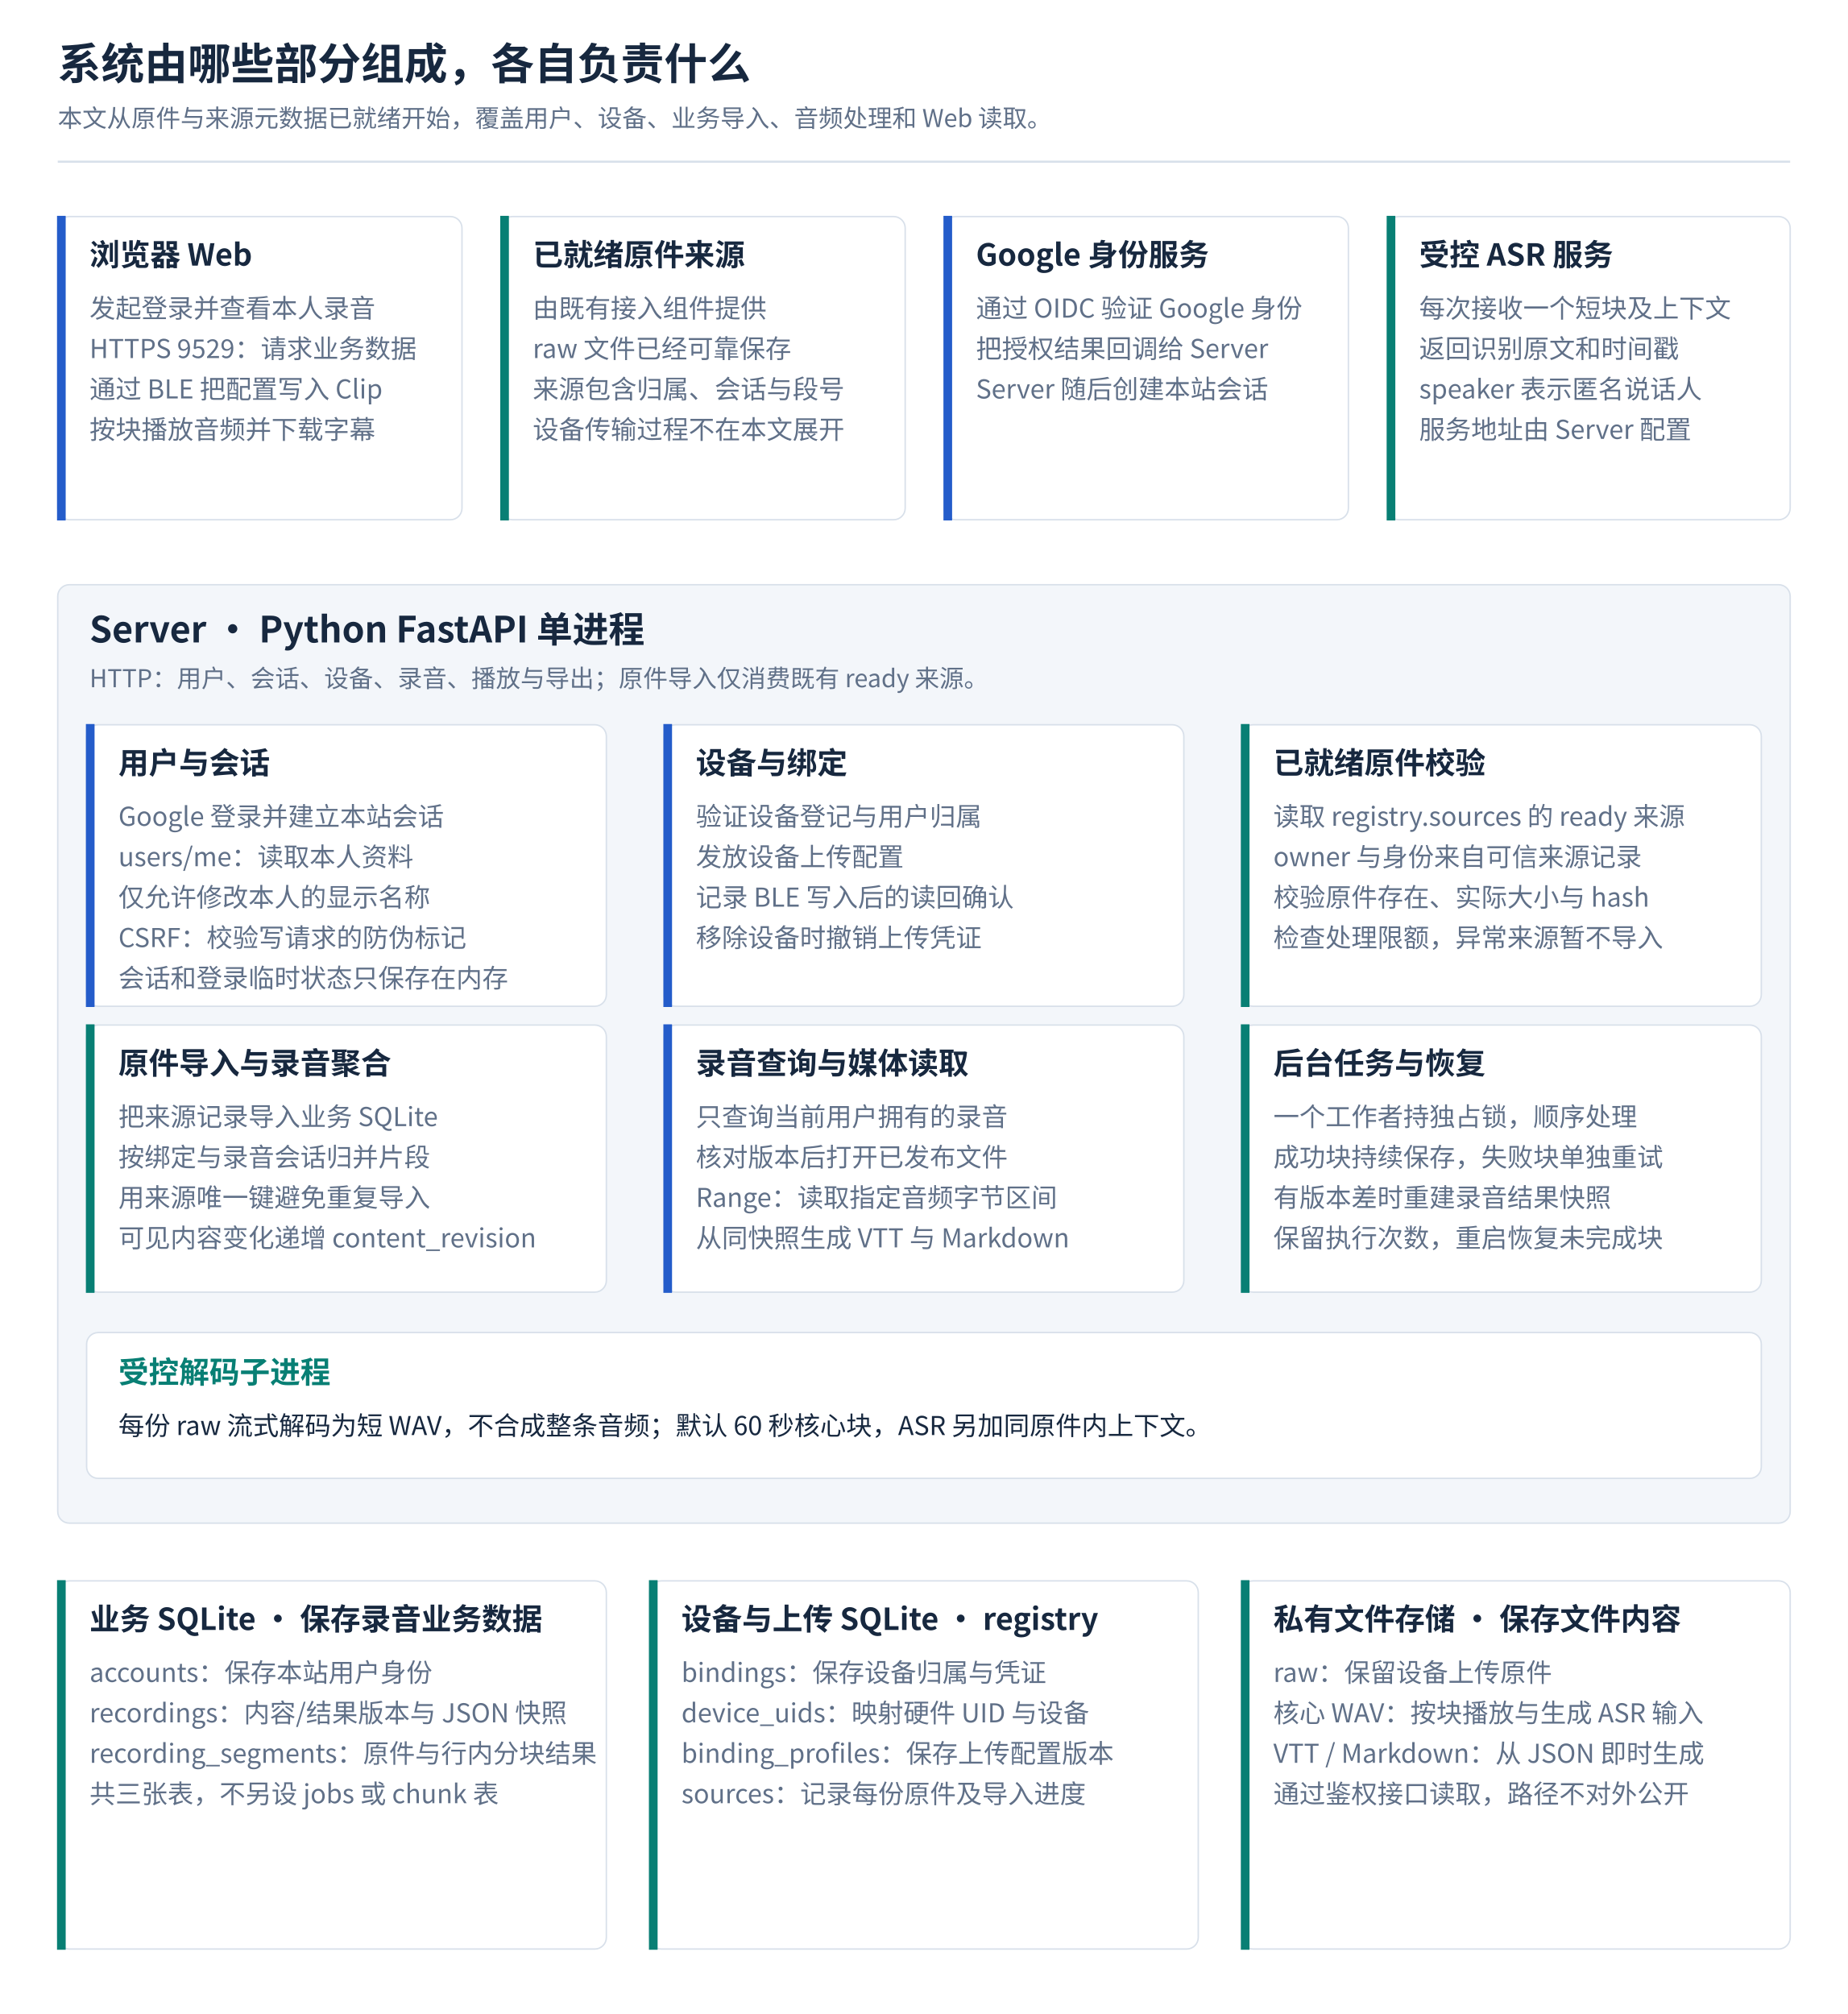
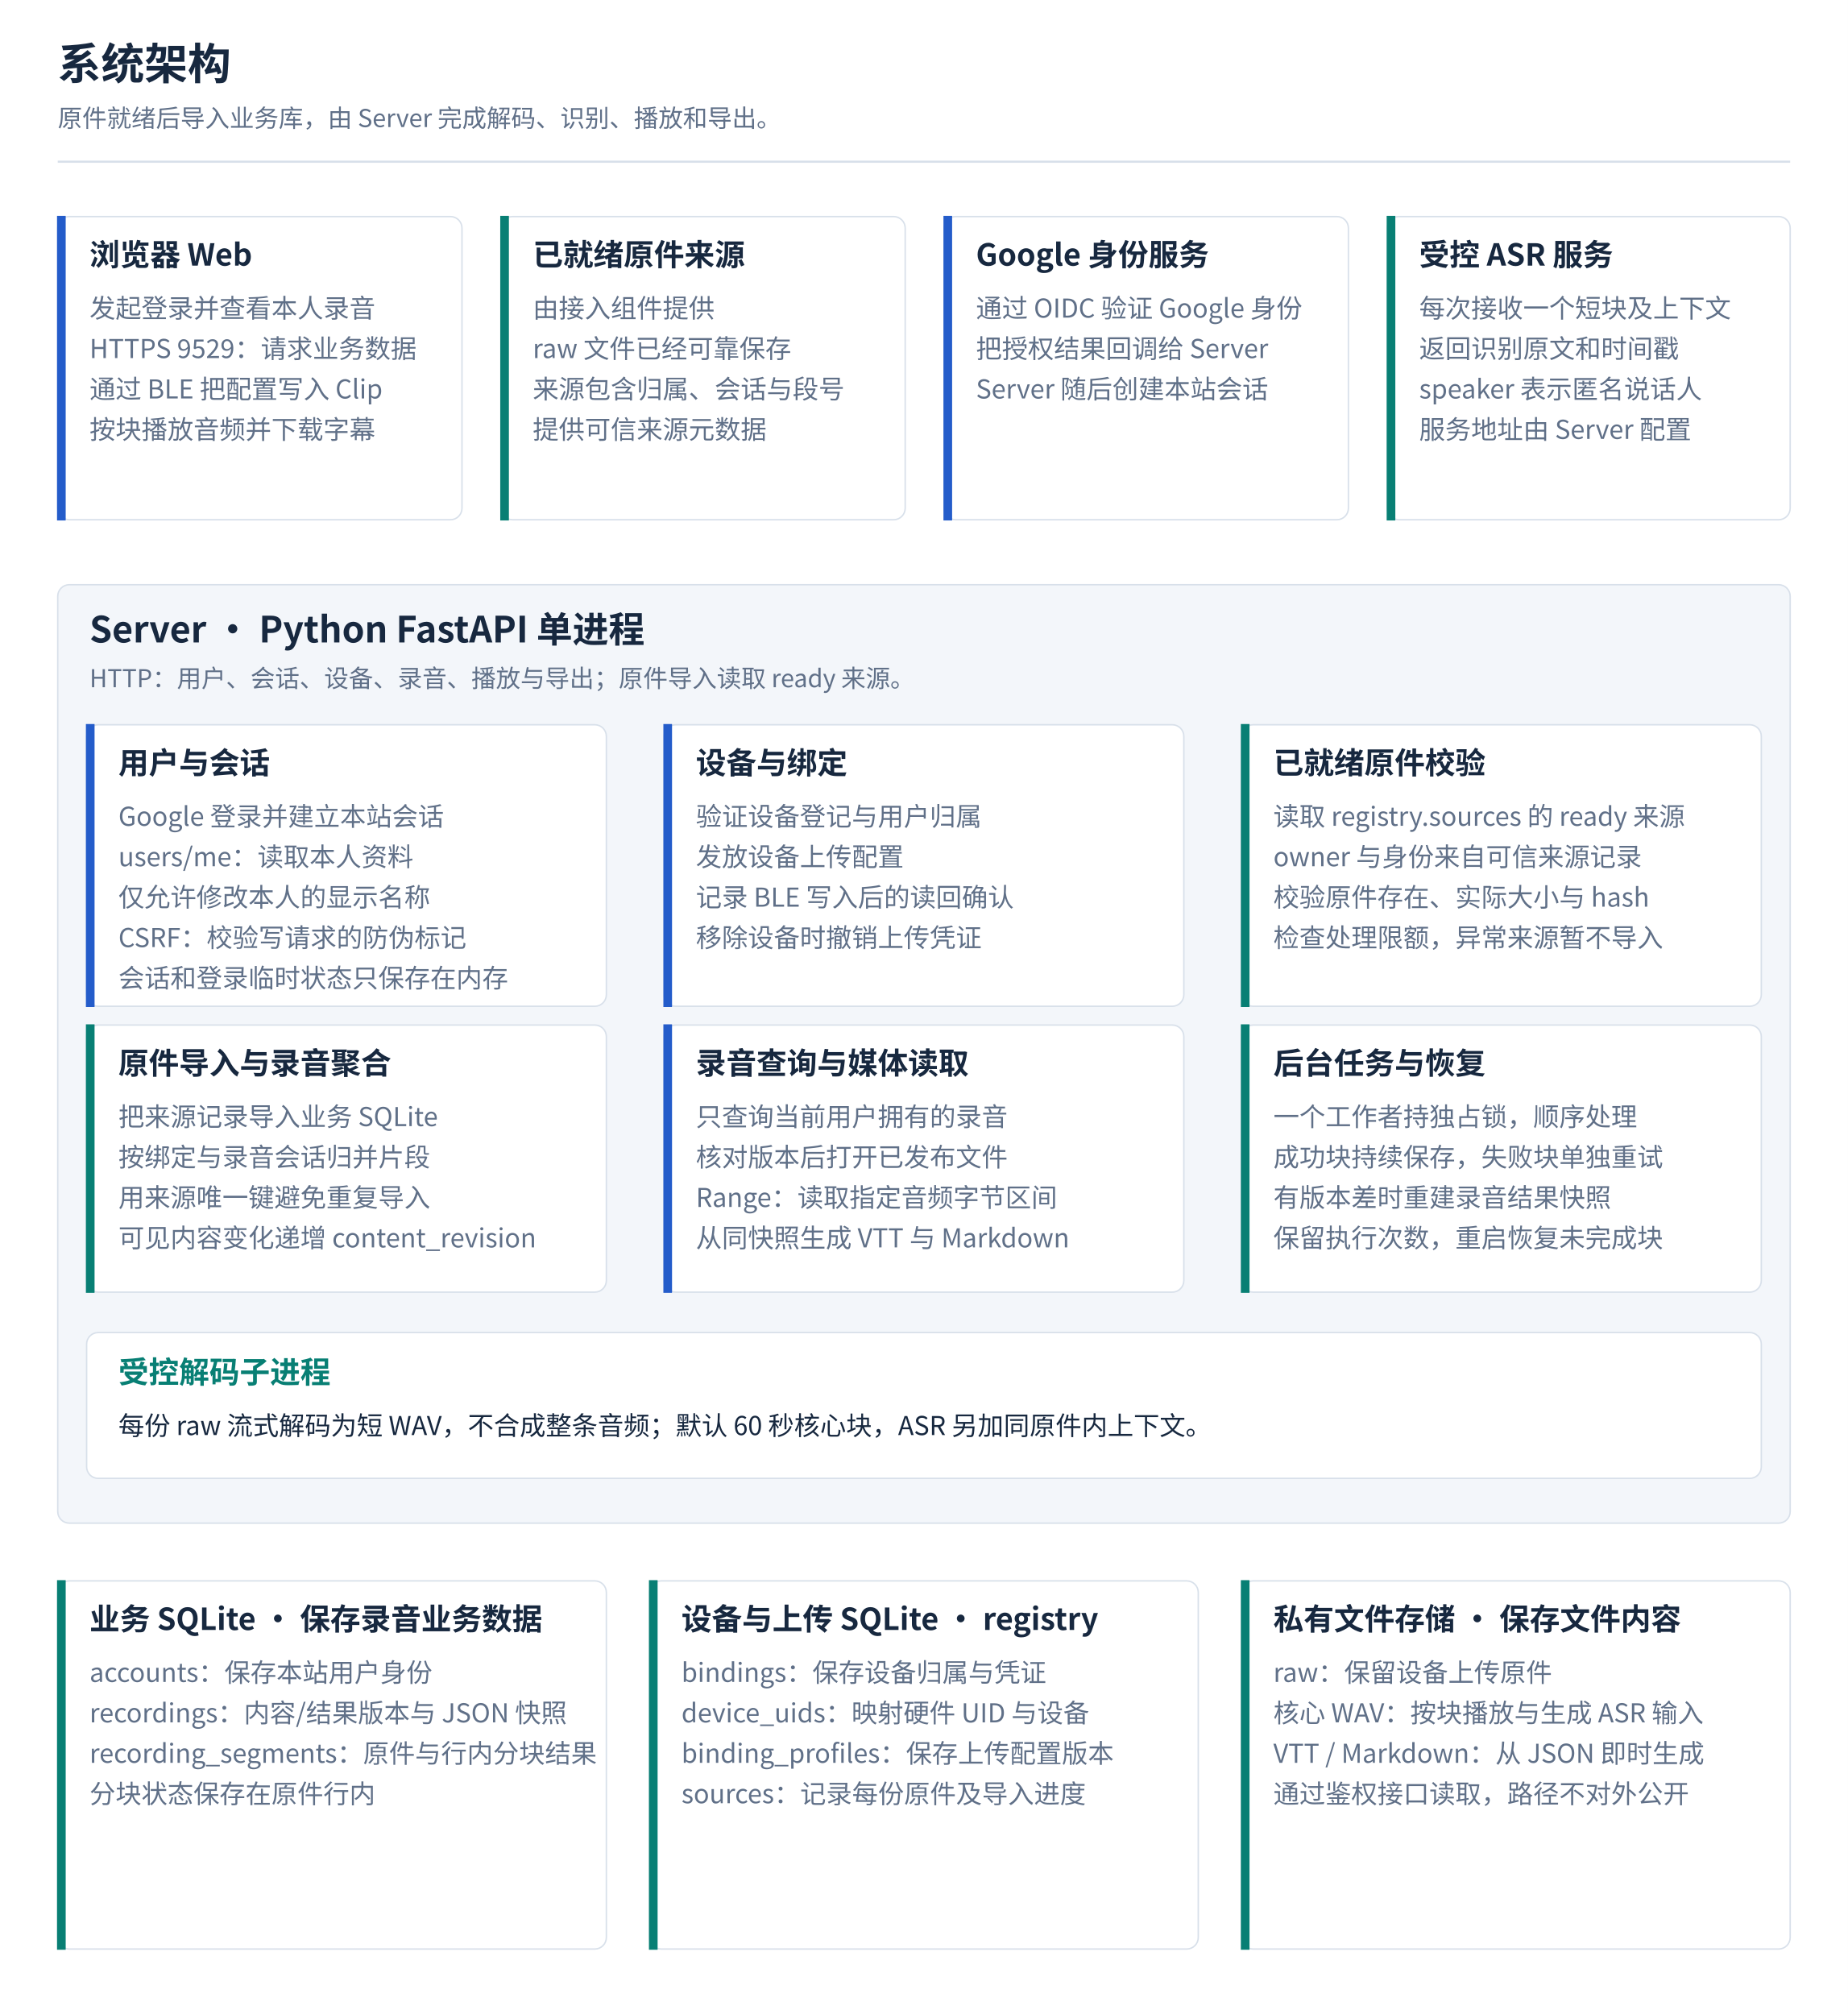
<svg xmlns="http://www.w3.org/2000/svg" width="1280" height="1395" viewBox="0 0 1280 1395">
  <rect width="1280" height="100%" fill="white" />
  <g font-family="PingFang SC,Microsoft YaHei,Noto Sans CJK SC,Arial,sans-serif">
-     <text x="40" y="55" font-size="30" font-weight="600" fill="#17283f">系统由哪些部分组成，各自负责什么</text>
-     <text x="40" y="88" font-size="17" font-weight="400" fill="#607088">本文从原件与来源元数据已就绪开始，覆盖用户、设备、业务导入、音频处理和 Web 读取。</text>
+     <text x="40" y="55" font-size="30" font-weight="600" fill="#17283f">系统架构</text>
+     <text x="40" y="88" font-size="17" font-weight="400" fill="#607088">原件就绪后导入业务库，由 Server 完成解码、识别、播放和导出。</text>
    <line x1="40" y1="112" x2="1240" y2="112" stroke="#d8e0ea" stroke-width="1.5" />
    <rect x="40" y="150" width="280" height="210" rx="8" fill="white" stroke="#d8e0ea" />
    <rect x="40" y="150" width="5" height="210" rx="0" fill="#245cca" stroke="#245cca" />
    <text x="62" y="184" font-size="21" font-weight="600" fill="#17283f">浏览器 Web</text>
    <text x="62" y="220" font-size="18" font-weight="400" fill="#607088">发起登录并查看本人录音</text>
    <text x="62" y="248" font-size="18" font-weight="400" fill="#607088">HTTPS 9529：请求业务数据</text>
    <text x="62" y="276" font-size="18" font-weight="400" fill="#607088">通过 BLE 把配置写入 Clip</text>
    <text x="62" y="304" font-size="18" font-weight="400" fill="#607088">按块播放音频并下载字幕</text>
    <rect x="347" y="150" width="280" height="210" rx="8" fill="white" stroke="#d8e0ea" />
    <rect x="347" y="150" width="5" height="210" rx="0" fill="#087f74" stroke="#087f74" />
    <text x="369" y="184" font-size="21" font-weight="600" fill="#17283f">已就绪原件来源</text>
-     <text x="369" y="220" font-size="18" font-weight="400" fill="#607088">由既有接入组件提供</text>
+     <text x="369" y="220" font-size="18" font-weight="400" fill="#607088">由接入组件提供</text>
    <text x="369" y="248" font-size="18" font-weight="400" fill="#607088">raw 文件已经可靠保存</text>
    <text x="369" y="276" font-size="18" font-weight="400" fill="#607088">来源包含归属、会话与段号</text>
-     <text x="369" y="304" font-size="18" font-weight="400" fill="#607088">设备传输过程不在本文展开</text>
+     <text x="369" y="304" font-size="18" font-weight="400" fill="#607088">提供可信来源元数据</text>
    <rect x="654" y="150" width="280" height="210" rx="8" fill="white" stroke="#d8e0ea" />
    <rect x="654" y="150" width="5" height="210" rx="0" fill="#245cca" stroke="#245cca" />
    <text x="676" y="184" font-size="21" font-weight="600" fill="#17283f">Google 身份服务</text>
    <text x="676" y="220" font-size="18" font-weight="400" fill="#607088">通过 OIDC 验证 Google 身份</text>
    <text x="676" y="248" font-size="18" font-weight="400" fill="#607088">把授权结果回调给 Server</text>
    <text x="676" y="276" font-size="18" font-weight="400" fill="#607088">Server 随后创建本站会话</text>
    <rect x="961" y="150" width="279" height="210" rx="8" fill="white" stroke="#d8e0ea" />
    <rect x="961" y="150" width="5" height="210" rx="0" fill="#087f74" stroke="#087f74" />
    <text x="983" y="184" font-size="21" font-weight="600" fill="#17283f">受控 ASR 服务</text>
    <text x="983" y="220" font-size="18" font-weight="400" fill="#607088">每次接收一个短块及上下文</text>
    <text x="983" y="248" font-size="18" font-weight="400" fill="#607088">返回识别原文和时间戳</text>
    <text x="983" y="276" font-size="18" font-weight="400" fill="#607088">speaker 表示匿名说话人</text>
    <text x="983" y="304" font-size="18" font-weight="400" fill="#607088">服务地址由 Server 配置</text>
    <rect x="40" y="405" width="1200" height="650" rx="8" fill="#f3f6fa" stroke="#d8e0ea" />
    <text x="62" y="445" font-size="25" font-weight="600" fill="#17283f">Server · Python FastAPI 单进程</text>
-     <text x="62" y="476" font-size="17" font-weight="400" fill="#607088">HTTP：用户、会话、设备、录音、播放与导出；原件导入仅消费既有 ready 来源。</text>
+     <text x="62" y="476" font-size="17" font-weight="400" fill="#607088">HTTP：用户、会话、设备、录音、播放与导出；原件导入读取 ready 来源。</text>
    <rect x="60" y="502" width="360" height="195" rx="8" fill="white" stroke="#d8e0ea" />
    <rect x="60" y="502" width="5" height="195" rx="0" fill="#245cca" stroke="#245cca" />
    <text x="82" y="536" font-size="21" font-weight="600" fill="#17283f">用户与会话</text>
    <text x="82" y="572" font-size="18" font-weight="400" fill="#607088">Google 登录并建立本站会话</text>
    <text x="82" y="600" font-size="18" font-weight="400" fill="#607088">users/me：读取本人资料</text>
    <text x="82" y="628" font-size="18" font-weight="400" fill="#607088">仅允许修改本人的显示名称</text>
    <text x="82" y="656" font-size="18" font-weight="400" fill="#607088">CSRF：校验写请求的防伪标记</text>
    <text x="82" y="684" font-size="18" font-weight="400" fill="#607088">会话和登录临时状态只保存在内存</text>
    <rect x="460" y="502" width="360" height="195" rx="8" fill="white" stroke="#d8e0ea" />
    <rect x="460" y="502" width="5" height="195" rx="0" fill="#245cca" stroke="#245cca" />
    <text x="482" y="536" font-size="21" font-weight="600" fill="#17283f">设备与绑定</text>
    <text x="482" y="572" font-size="18" font-weight="400" fill="#607088">验证设备登记与用户归属</text>
    <text x="482" y="600" font-size="18" font-weight="400" fill="#607088">发放设备上传配置</text>
    <text x="482" y="628" font-size="18" font-weight="400" fill="#607088">记录 BLE 写入后的读回确认</text>
    <text x="482" y="656" font-size="18" font-weight="400" fill="#607088">移除设备时撤销上传凭证</text>
    <rect x="860" y="502" width="360" height="195" rx="8" fill="white" stroke="#d8e0ea" />
    <rect x="860" y="502" width="5" height="195" rx="0" fill="#087f74" stroke="#087f74" />
    <text x="882" y="536" font-size="21" font-weight="600" fill="#17283f">已就绪原件校验</text>
    <text x="882" y="572" font-size="18" font-weight="400" fill="#607088">读取 registry.sources 的 ready 来源</text>
    <text x="882" y="600" font-size="18" font-weight="400" fill="#607088">owner 与身份来自可信来源记录</text>
    <text x="882" y="628" font-size="18" font-weight="400" fill="#607088">校验原件存在、实际大小与 hash</text>
    <text x="882" y="656" font-size="18" font-weight="400" fill="#607088">检查处理限额，异常来源暂不导入</text>
    <rect x="60" y="710" width="360" height="185" rx="8" fill="white" stroke="#d8e0ea" />
    <rect x="60" y="710" width="5" height="185" rx="0" fill="#087f74" stroke="#087f74" />
    <text x="82" y="744" font-size="21" font-weight="600" fill="#17283f">原件导入与录音聚合</text>
    <text x="82" y="780" font-size="18" font-weight="400" fill="#607088">把来源记录导入业务 SQLite</text>
    <text x="82" y="808" font-size="18" font-weight="400" fill="#607088">按绑定与录音会话归并片段</text>
    <text x="82" y="836" font-size="18" font-weight="400" fill="#607088">用来源唯一键避免重复导入</text>
    <text x="82" y="864" font-size="18" font-weight="400" fill="#607088">可见内容变化递增 content_revision</text>
    <rect x="460" y="710" width="360" height="185" rx="8" fill="white" stroke="#d8e0ea" />
    <rect x="460" y="710" width="5" height="185" rx="0" fill="#245cca" stroke="#245cca" />
    <text x="482" y="744" font-size="21" font-weight="600" fill="#17283f">录音查询与媒体读取</text>
    <text x="482" y="780" font-size="18" font-weight="400" fill="#607088">只查询当前用户拥有的录音</text>
    <text x="482" y="808" font-size="18" font-weight="400" fill="#607088">核对版本后打开已发布文件</text>
    <text x="482" y="836" font-size="18" font-weight="400" fill="#607088">Range：读取指定音频字节区间</text>
    <text x="482" y="864" font-size="18" font-weight="400" fill="#607088">从同快照生成 VTT 与 Markdown</text>
    <rect x="860" y="710" width="360" height="185" rx="8" fill="white" stroke="#d8e0ea" />
    <rect x="860" y="710" width="5" height="185" rx="0" fill="#087f74" stroke="#087f74" />
    <text x="882" y="744" font-size="21" font-weight="600" fill="#17283f">后台任务与恢复</text>
    <text x="882" y="780" font-size="18" font-weight="400" fill="#607088">一个工作者持独占锁，顺序处理</text>
    <text x="882" y="808" font-size="18" font-weight="400" fill="#607088">成功块持续保存，失败块单独重试</text>
    <text x="882" y="836" font-size="18" font-weight="400" fill="#607088">有版本差时重建录音结果快照</text>
    <text x="882" y="864" font-size="18" font-weight="400" fill="#607088">保留执行次数，重启恢复未完成块</text>
    <rect x="60" y="923" width="1160" height="101" rx="8" fill="white" stroke="#d8e0ea" />
    <text x="82" y="958" font-size="21" font-weight="600" fill="#087f74">受控解码子进程</text>
    <text x="82" y="994" font-size="18" font-weight="400" fill="#17283f">每份 raw 流式解码为短 WAV，不合成整条音频；默认 60 秒核心块，ASR 另加同原件内上下文。</text>
    <rect x="40" y="1095" width="380" height="255" rx="8" fill="white" stroke="#d8e0ea" />
    <rect x="40" y="1095" width="5" height="255" rx="0" fill="#087f74" stroke="#087f74" />
    <text x="62" y="1129" font-size="21" font-weight="600" fill="#17283f">业务 SQLite · 保存录音业务数据</text>
    <text x="62" y="1165" font-size="18" font-weight="400" fill="#607088">accounts：保存本站用户身份</text>
    <text x="62" y="1193" font-size="18" font-weight="400" fill="#607088">recordings：内容/结果版本与 JSON 快照</text>
    <text x="62" y="1221" font-size="18" font-weight="400" fill="#607088">recording_segments：原件与行内分块结果</text>
-     <text x="62" y="1249" font-size="18" font-weight="400" fill="#607088">共三张表，不另设 jobs 或 chunk 表</text>
+     <text x="62" y="1249" font-size="18" font-weight="400" fill="#607088">分块状态保存在原件行内</text>
    <rect x="450" y="1095" width="380" height="255" rx="8" fill="white" stroke="#d8e0ea" />
    <rect x="450" y="1095" width="5" height="255" rx="0" fill="#087f74" stroke="#087f74" />
    <text x="472" y="1129" font-size="21" font-weight="600" fill="#17283f">设备与上传 SQLite · registry</text>
    <text x="472" y="1165" font-size="18" font-weight="400" fill="#607088">bindings：保存设备归属与凭证</text>
    <text x="472" y="1193" font-size="18" font-weight="400" fill="#607088">device_uids：映射硬件 UID 与设备</text>
    <text x="472" y="1221" font-size="18" font-weight="400" fill="#607088">binding_profiles：保存上传配置版本</text>
    <text x="472" y="1249" font-size="18" font-weight="400" fill="#607088">sources：记录每份原件及导入进度</text>
    <rect x="860" y="1095" width="380" height="255" rx="8" fill="white" stroke="#d8e0ea" />
    <rect x="860" y="1095" width="5" height="255" rx="0" fill="#087f74" stroke="#087f74" />
    <text x="882" y="1129" font-size="21" font-weight="600" fill="#17283f">私有文件存储 · 保存文件内容</text>
    <text x="882" y="1165" font-size="18" font-weight="400" fill="#607088">raw：保留设备上传原件</text>
    <text x="882" y="1193" font-size="18" font-weight="400" fill="#607088">核心 WAV：按块播放与生成 ASR 输入</text>
    <text x="882" y="1221" font-size="18" font-weight="400" fill="#607088">VTT / Markdown：从 JSON 即时生成</text>
    <text x="882" y="1249" font-size="18" font-weight="400" fill="#607088">通过鉴权接口读取，路径不对外公开</text>
  </g>
</svg>
